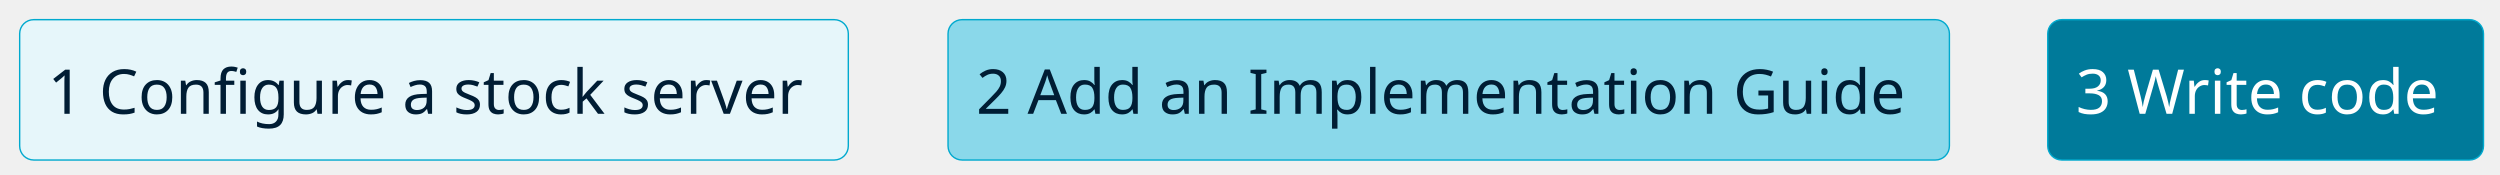
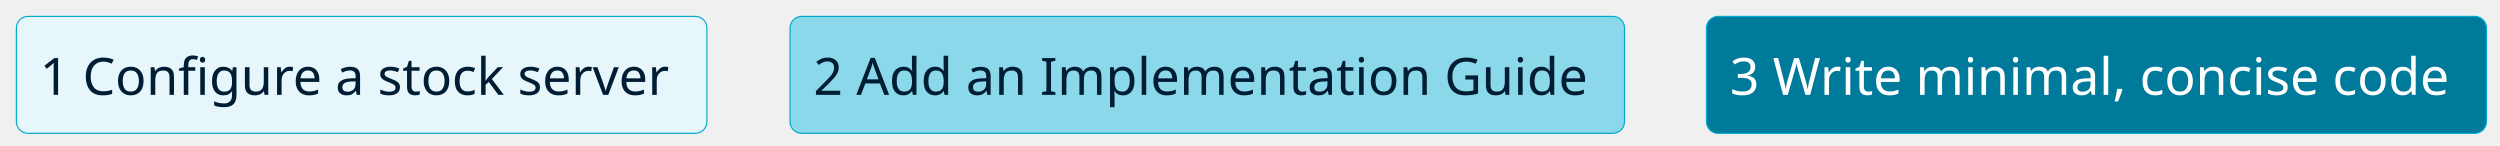
- <svg xmlns="http://www.w3.org/2000/svg" contentStyleType="text/css" data-diagram-type="DESCRIPTION" preserveAspectRatio="xMidYMid meet" version="1.1" viewBox="0 0 890 62" zoomAndPan="magnify">
+ <svg xmlns="http://www.w3.org/2000/svg" contentStyleType="text/css" data-diagram-type="DESCRIPTION" preserveAspectRatio="xMidYMid meet" version="1.1" viewBox="0 0 1068 62" zoomAndPan="magnify">
  <defs />
  <g>
    <g class="entity" data-qualified-name="K1" data-source-line="4" id="ent0002">
      <rect fill="#E6F6FA" height="49.964" rx="5" ry="5" style="stroke:#00A9CE;stroke-width:0.5;" width="295.001" x="7" y="7" />
      <text fill="#001D34" font-family="Calibri" font-size="22" x="17" y="40.518">1  Configure a stock server</text>
    </g>
    <g class="entity" data-qualified-name="K2" data-source-line="5" id="ent0003">
      <rect fill="#8AD8EA" height="49.964" rx="5" ry="5" style="stroke:#00A9CE;stroke-width:0.5;" width="356.491" x="337.5" y="7" />
      <text fill="#001D34" font-family="Calibri" font-size="22" x="347.5" y="40.518">2  Add an Implementation Guide</text>
    </g>
    <g class="entity" data-qualified-name="K3" data-source-line="6" id="ent0004">
-       <rect fill="#007A9A" height="49.964" rx="5" ry="5" style="stroke:#00A9CE;stroke-width:0.5;" width="155.125" x="729" y="7" />
-       <text fill="#FFFFFF" font-family="Calibri" font-size="22" x="739" y="40.518">3  Write code</text>
+       <rect fill="#007A9A" height="49.964" rx="5" ry="5" style="stroke:#00A9CE;stroke-width:0.5;" width="333.215" x="729" y="7" />
+       <text fill="#FFFFFF" font-family="Calibri" font-size="22" x="739" y="40.518">3  Write minimal, concise code</text>
    </g>
  </g>
</svg>
